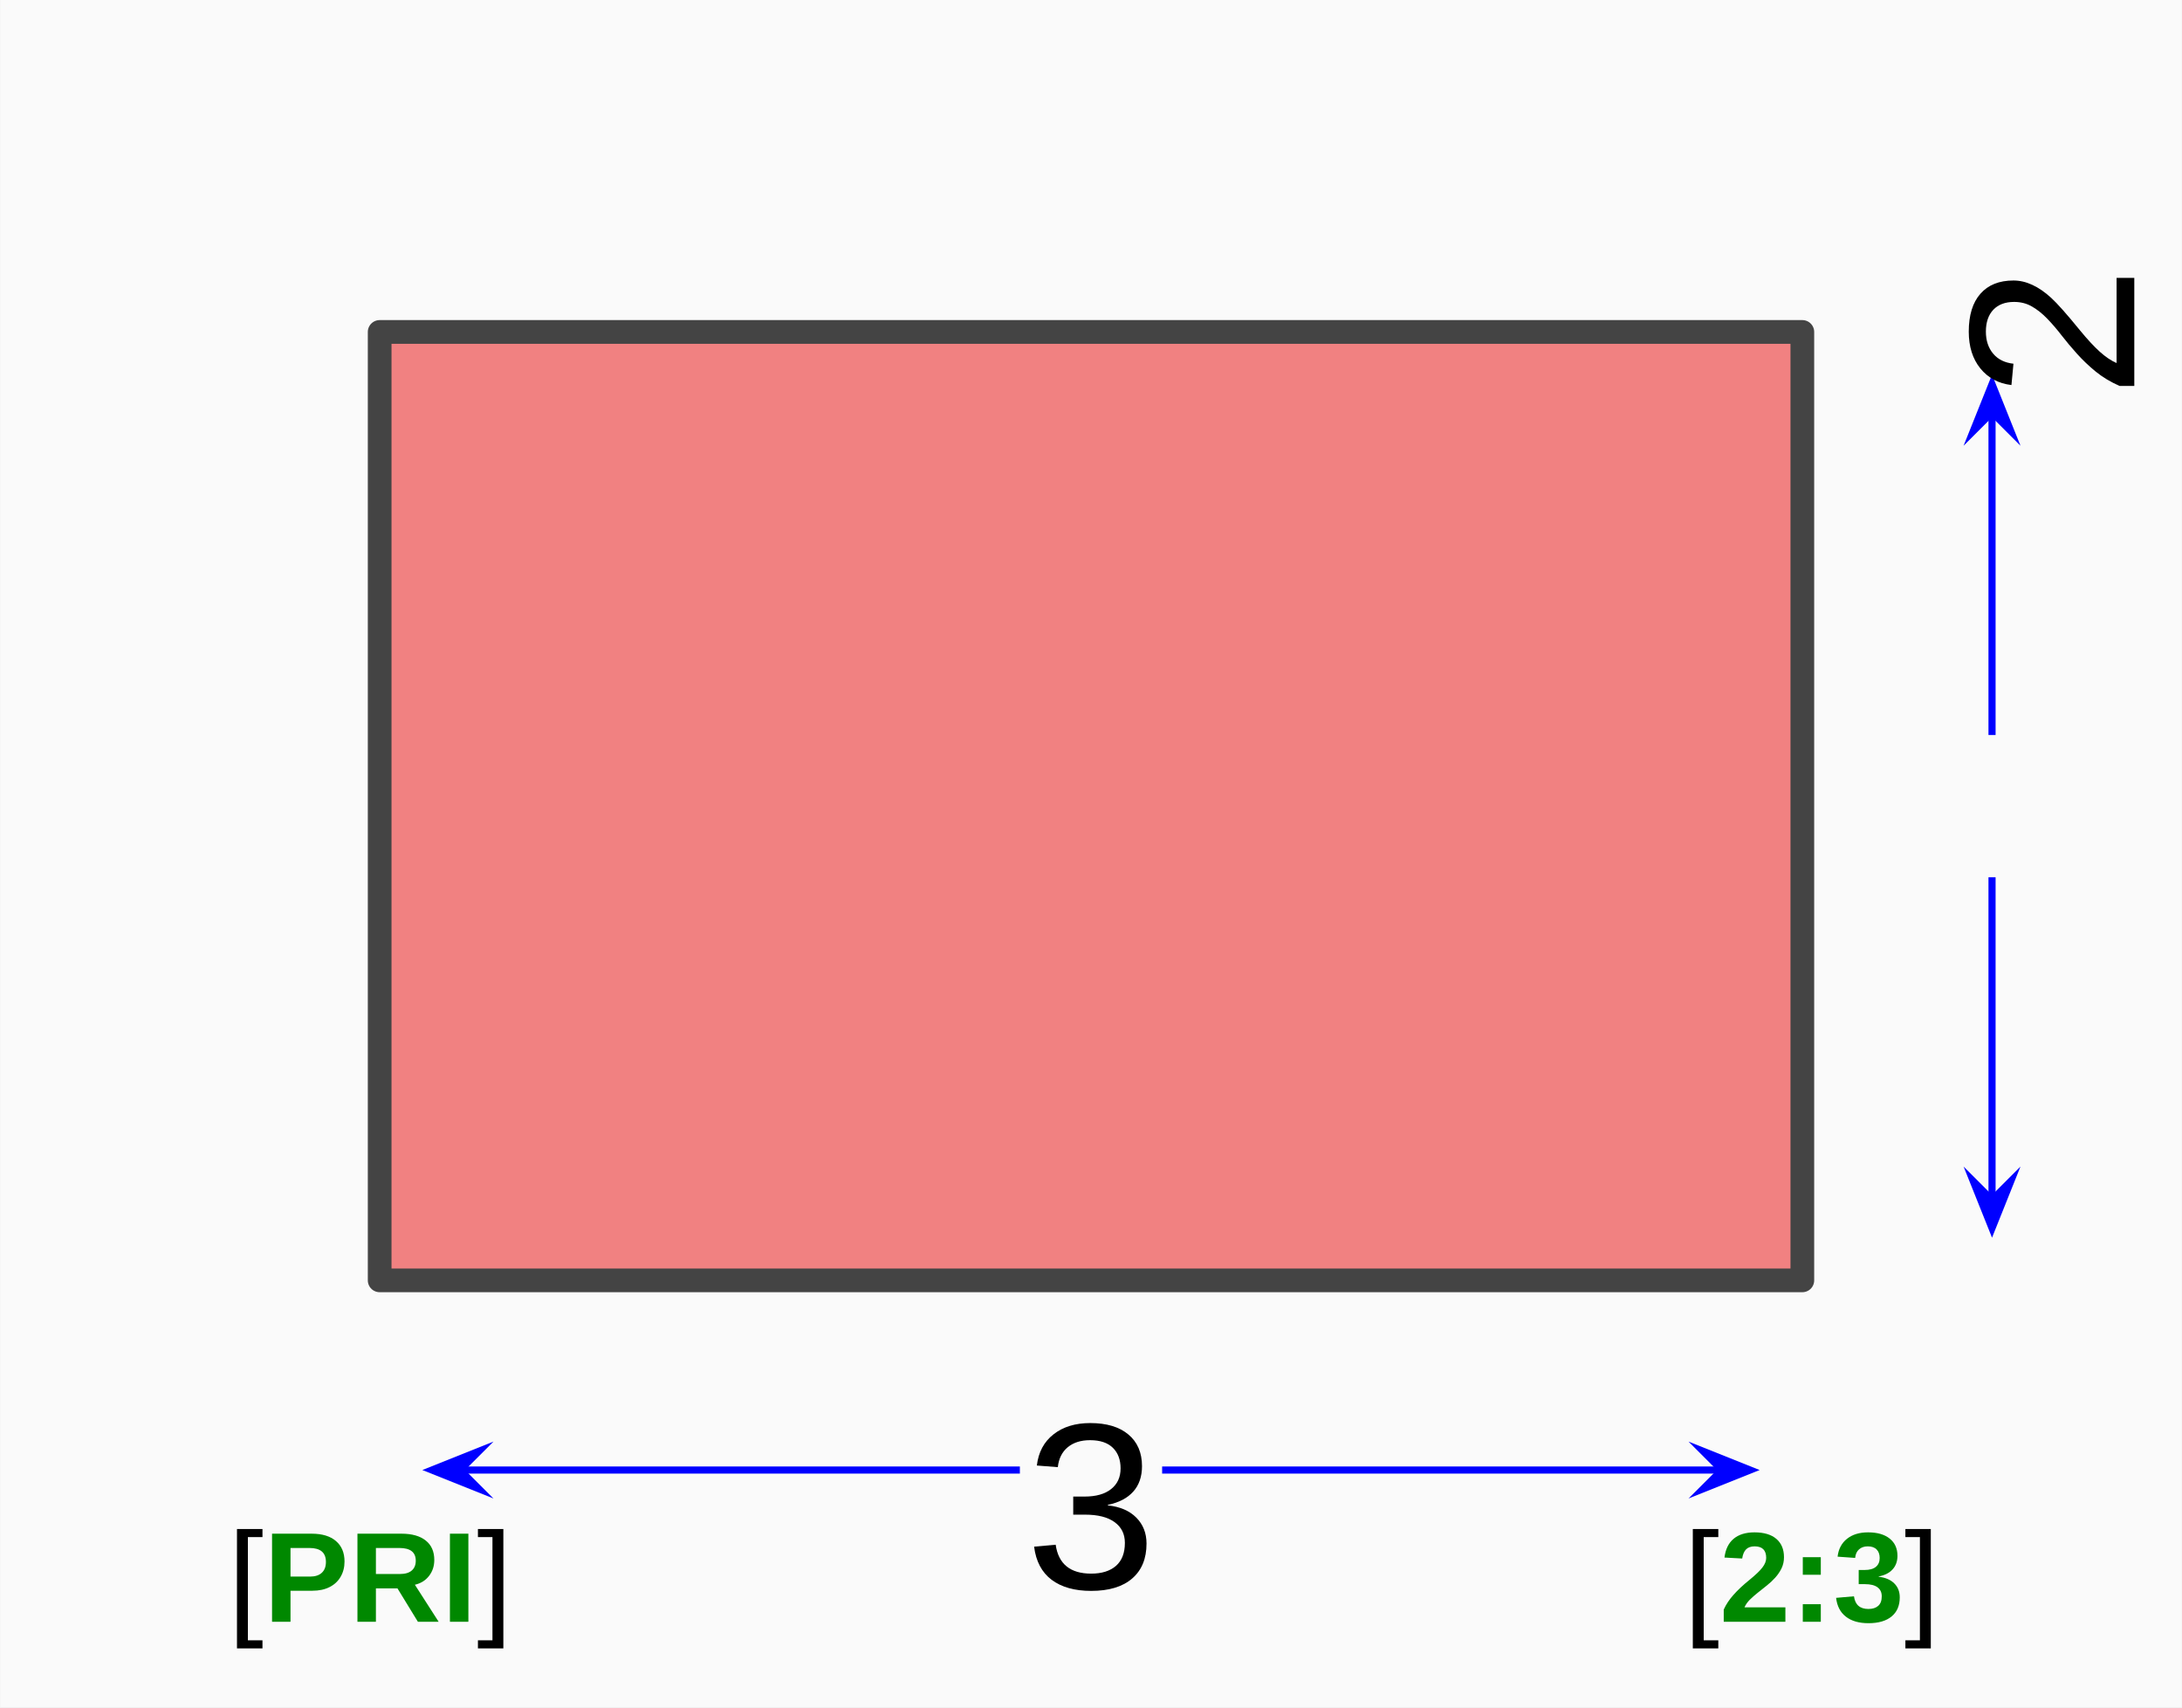
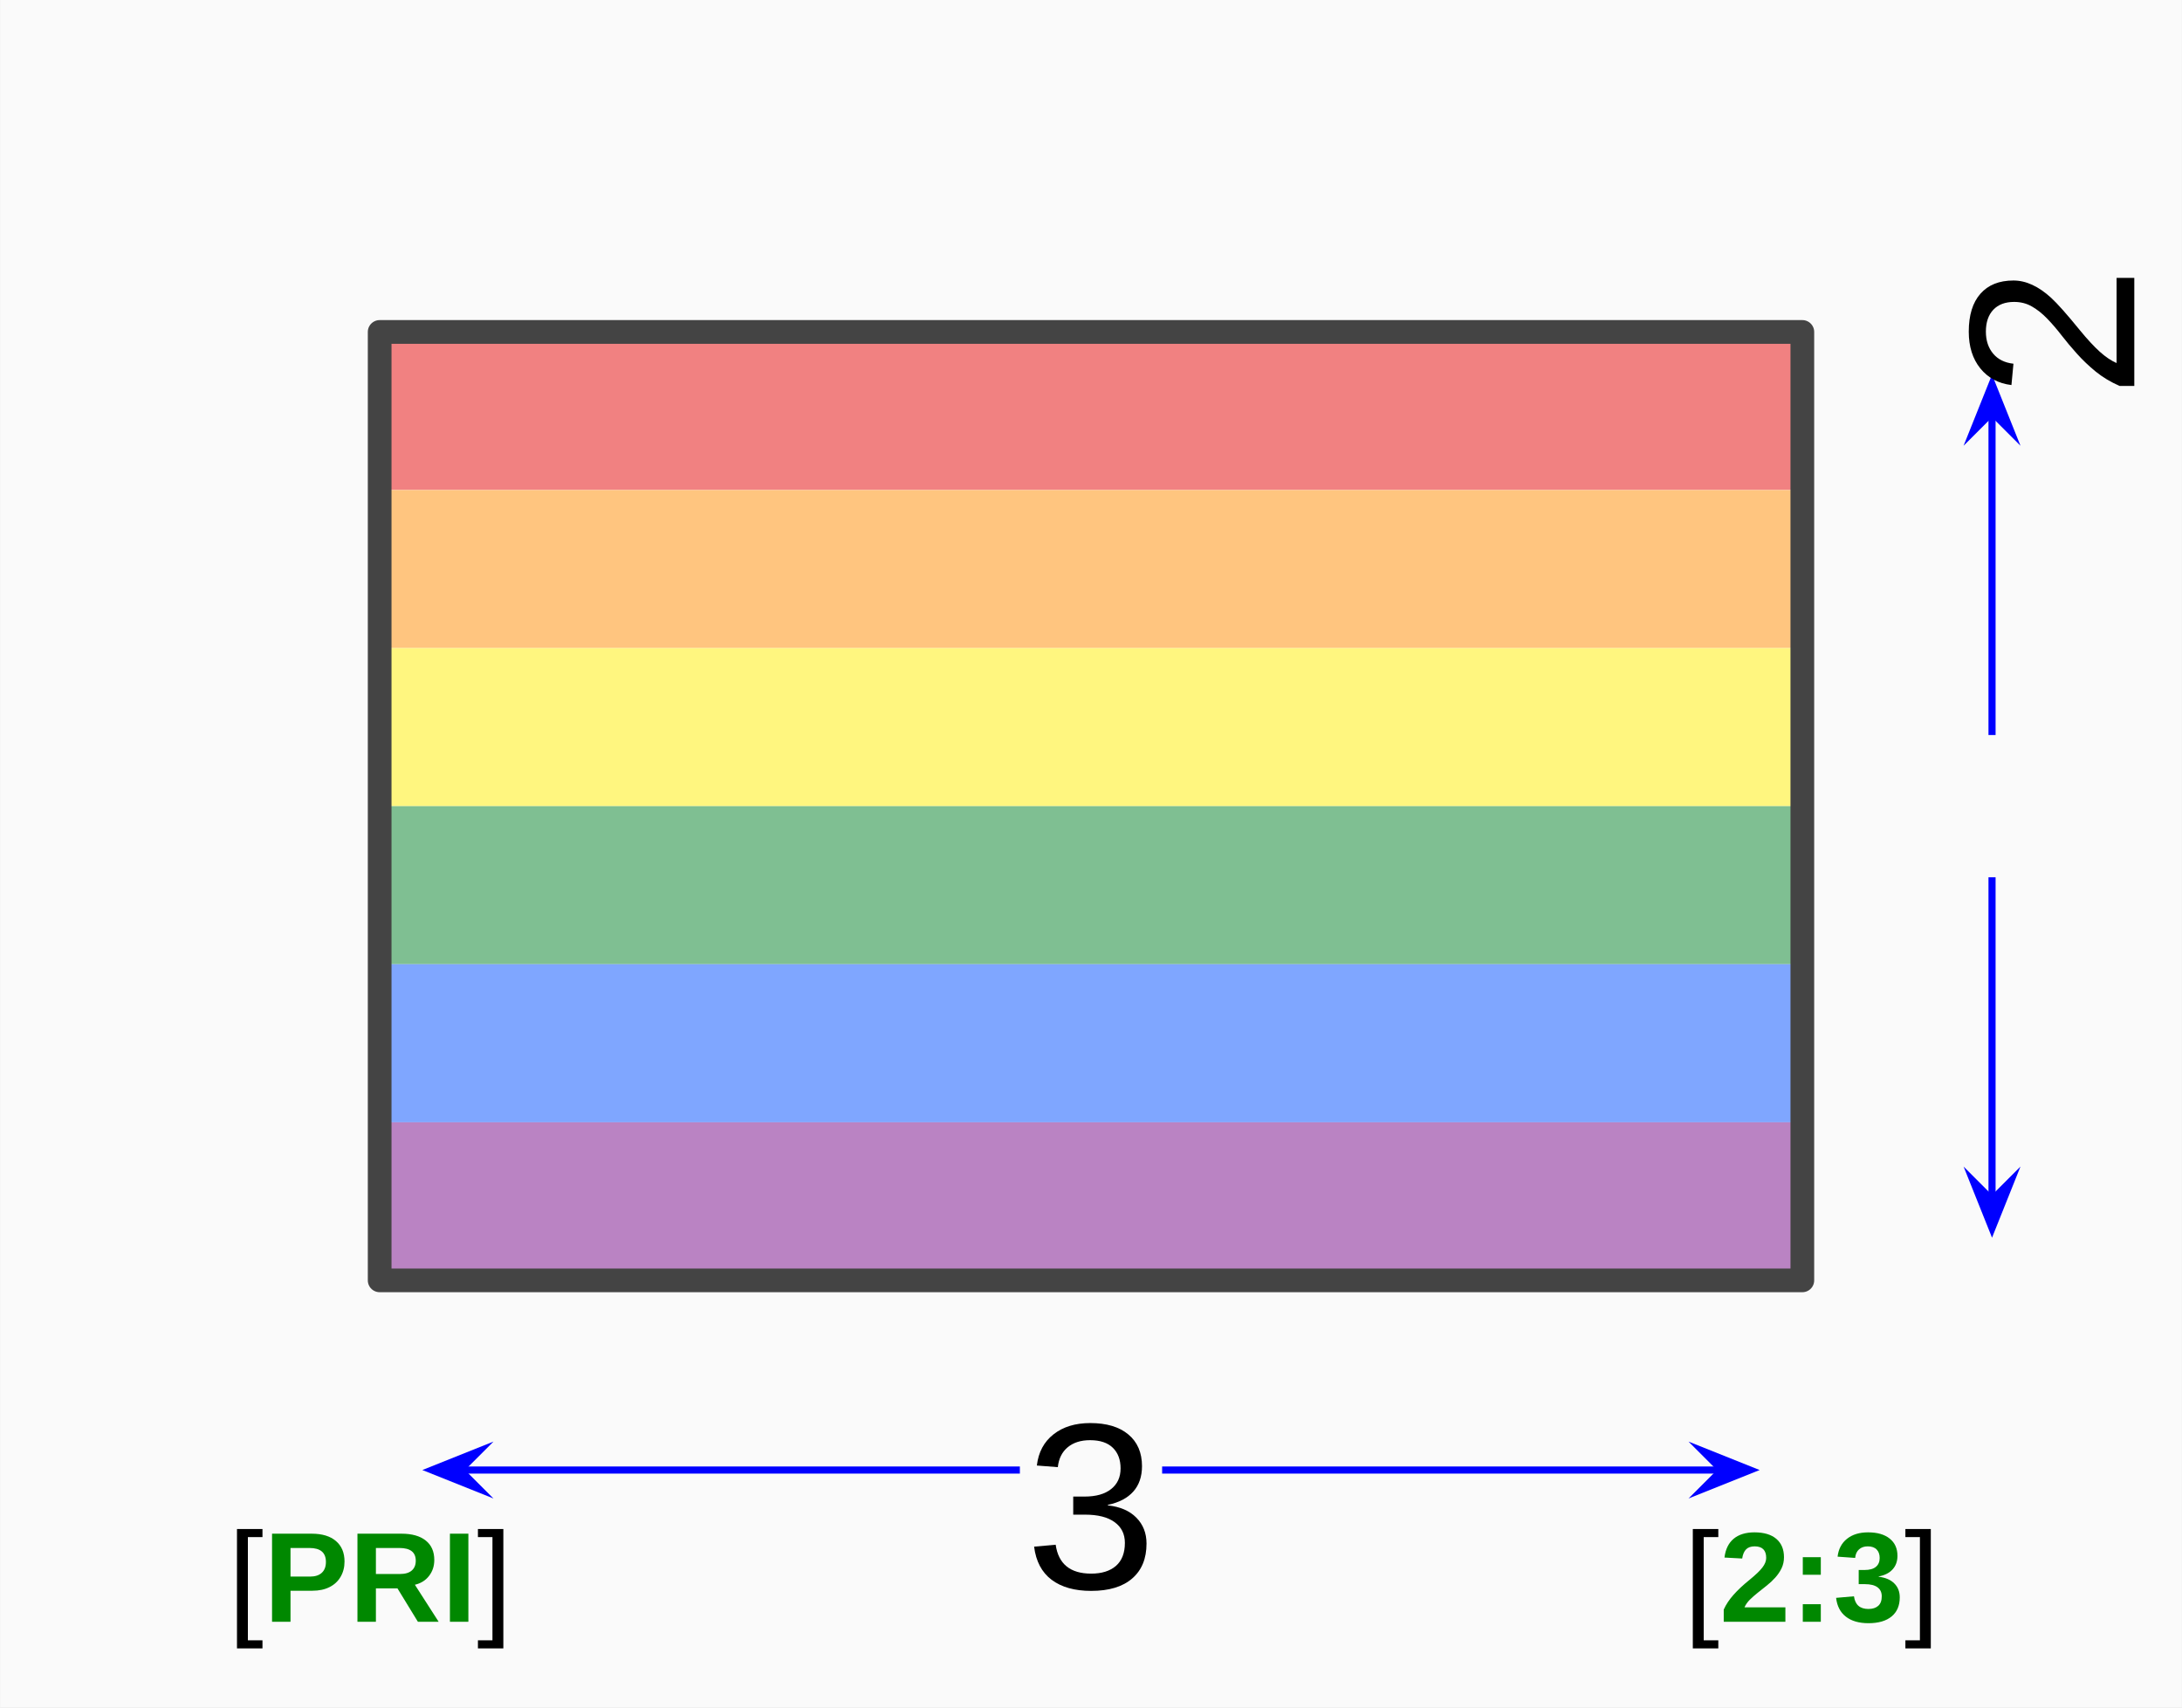
<svg xmlns="http://www.w3.org/2000/svg" width="1080" height="845" viewBox="-4000 -3500 23000 18000" fill="none" font-family="Calibri,Arial,'Liberation Sans',sans-serif">
  <defs>
    <marker id="left-arrow" viewBox="-4 -4 10 8" orient="auto" markerWidth="10" markerHeight="8">
      <path fill="blue" d="m2 0 4 4-10-4L6-4z" />
    </marker>
  </defs>
  <path fill="#fafafa" d="m-4000 -3500h23000v18000H-4000z" />
  <path fill="#fff" d="m0 0h15000v10000H0z" />
  <g opacity=".5">
-     <path fill="#e40303" d="m0 0h15000v10000H0z" />
+     <path fill="#e40303" d="m0 0h15000v1666.7H0z" />
+     <path fill="#ff8c00" d="m0 1666.7h15000v1666.7H0z" />
+     <path fill="#ffed00" d="m0 3333.4h15000v1666.7H0z" />
+     <path fill="#008026" d="m0 5000.1h15000v1666.7H0z" />
+     <path fill="#004dff" d="m0 6666.8h15000v1666.7H0z" />
+     <path fill="#750787" d="m0 8333.5h15000v1666.5H0z" />
  </g>
  <g stroke="#000" stroke-width="140" stroke-linejoin="round" stroke-linecap="round">
    <path stroke="#444" stroke-width="250" d="m0 0h15000v10000H0z" />
  </g>
  <g stroke="#00f" stroke-width="75" marker-start="url(#left-arrow)">
    <path d="m750 12000h6000.0" />
    <path d="m14250 12000H8250.0" />
    <path d="m17000 9250V5750.0" />
    <path d="m17000 750v3500.0" />
  </g>
  <g fill="#000" text-anchor="middle" font-size="50" transform="scale(50)">
    <text x="150" y="265">3</text>
    <g transform="rotate(270)">
      <text y="370">2</text>
    </g>
    <g font-size="27">
      <text x="-2" y="272">[<tspan font-weight="bold" fill="#080">PRI</tspan>]</text>
      <text x="302" y="272">[<tspan font-weight="bold" fill="#080">2:3</tspan>]</text>
    </g>
  </g>
</svg>
